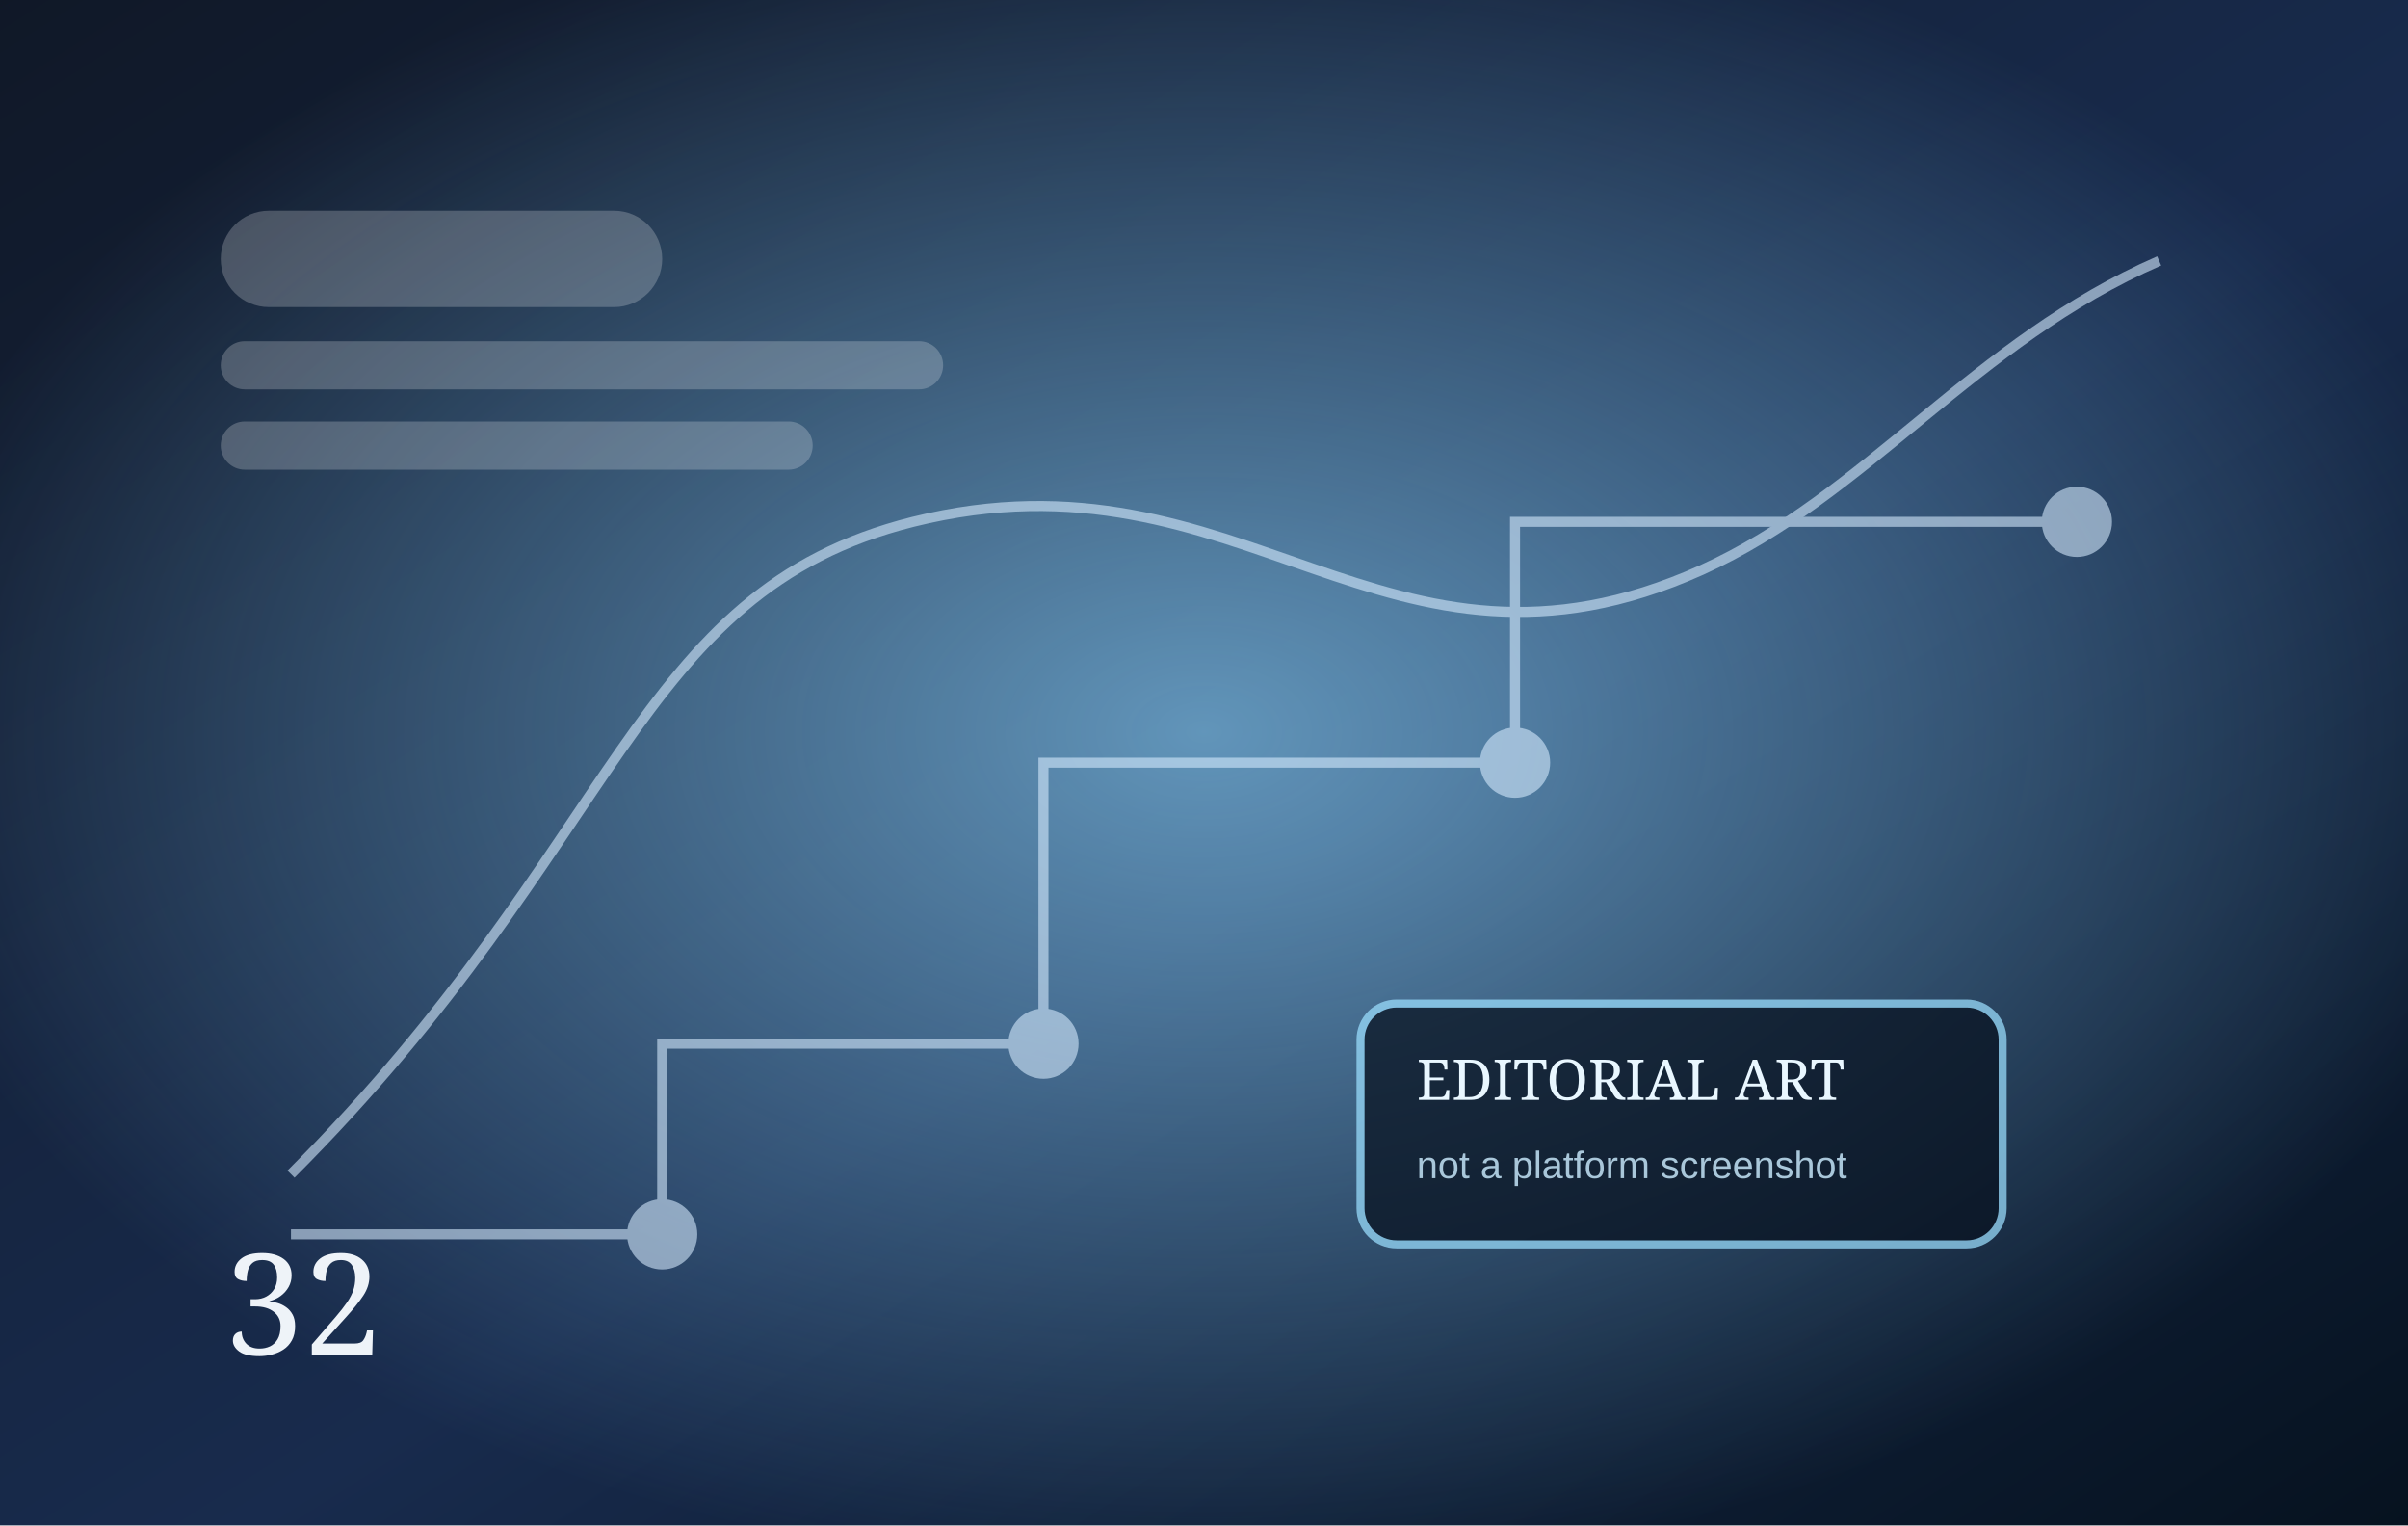
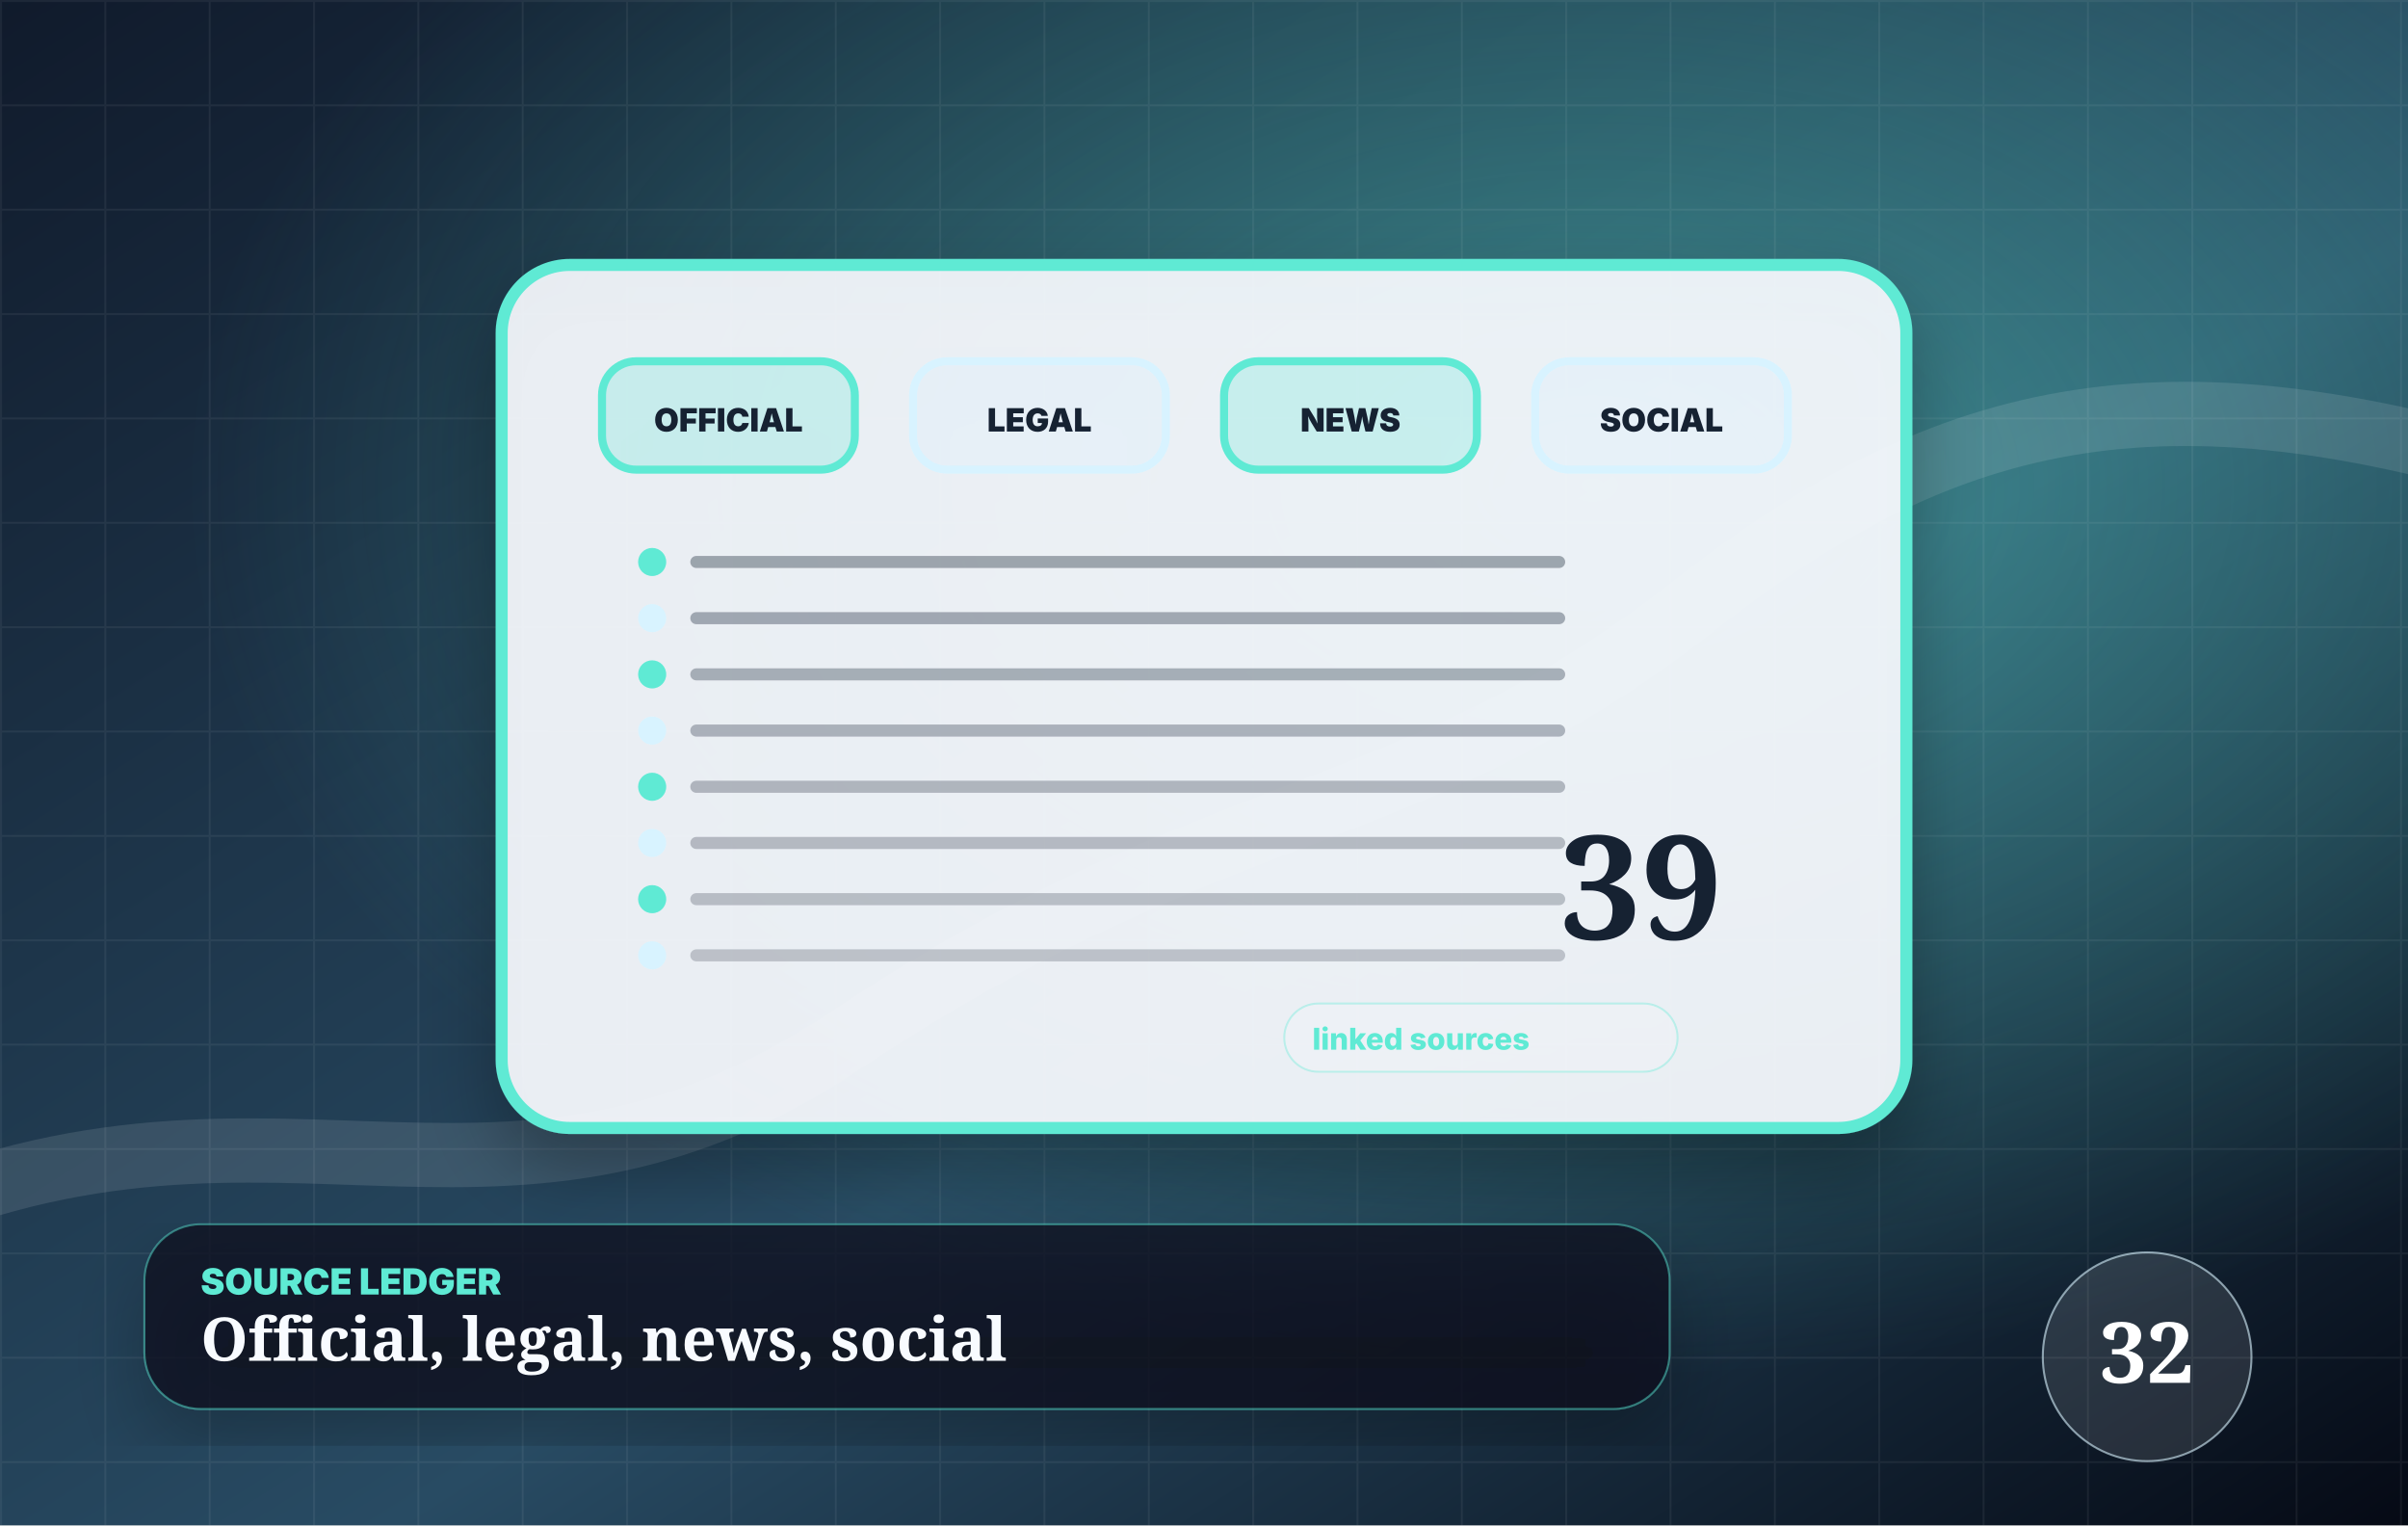
- <svg xmlns="http://www.w3.org/2000/svg" width="1200" height="760" viewBox="0 0 1200 760" role="img" aria-labelledby="title desc">
+ <svg xmlns="http://www.w3.org/2000/svg" width="1200" height="760" viewBox="0 0 1200 760" role="img" aria-labelledby="title-32 desc-32">
  <defs>
-     <linearGradient id="g" x1="0" y1="0" x2="1" y2="1">
-       <stop offset="0" stop-color="#101827" />
-       <stop offset="0.55" stop-color="#182b4d" />
-       <stop offset="1" stop-color="#06121f" />
+     <linearGradient id="bg-32" x1="0" y1="0" x2="1" y2="1">
+       <stop offset="0" stop-color="#101a2b" />
+       <stop offset="0.58" stop-color="#284b63" />
+       <stop offset="1" stop-color="#050914" />
    </linearGradient>
-     <radialGradient id="r" cx="50%" cy="48%" r="55%">
-       <stop offset="0" stop-color="#8fd7ff" stop-opacity="0.62" />
-       <stop offset="1" stop-color="#8fd7ff" stop-opacity="0" />
+     <radialGradient id="glow-32" cx="66%" cy="32%" r="58%">
+       <stop offset="0" stop-color="#5eead4" stop-opacity="0.42" />
+       <stop offset="1" stop-color="#5eead4" stop-opacity="0" />
    </radialGradient>
+     <pattern id="grid-32" width="52" height="52" patternUnits="userSpaceOnUse">
+       <path d="M52 0H0V52" fill="none" stroke="#ffffff" stroke-opacity="0.055" stroke-width="2" />
+     </pattern>
+     <filter id="soft-32" x="-20%" y="-20%" width="140%" height="140%">
+       <feDropShadow dx="0" dy="18" stdDeviation="18" flood-color="#000000" flood-opacity="0.32" />
+     </filter>
  </defs>
-   <rect width="1200" height="760" fill="url(#g)" />
-   <rect width="1200" height="760" fill="url(#r)" />
-   <g opacity="0.58" stroke="#d7ecff" stroke-width="5" fill="none">
-     <path d="M145 585 C310 420 315 295 455 260 C620 219 690 355 848 284 C930 247 984 170 1076 130" />
-     <path d="M145 615 L330 615 L330 520 L520 520 L520 380 L755 380 L755 260 L1035 260" />
-     <circle cx="330" cy="615" r="15" fill="#d7ecff" />
-     <circle cx="520" cy="520" r="15" fill="#d7ecff" />
-     <circle cx="755" cy="380" r="15" fill="#d7ecff" />
-     <circle cx="1035" cy="260" r="15" fill="#d7ecff" />
+   <rect width="1200" height="760" fill="url(#bg-32)" />
+   <rect width="1200" height="760" fill="url(#glow-32)" />
+   <rect width="1200" height="760" fill="url(#grid-32)" />
+   <path d="M-80 620C130 515 242 638 422 518C605 396 704 412 844 302C973 201 1082 178 1280 242" fill="none" stroke="#ffffff" stroke-opacity="0.11" stroke-width="32" />
+   <g filter="url(#soft-32)">
+     <rect x="250" y="132" width="700" height="430" rx="34" fill="#f8fbff" fill-opacity="0.92" stroke="#5eead4" stroke-width="6" />
+     <g transform="translate(300 180)">
+       <rect x="0" y="0" width="126" height="54" rx="17" fill="#5eead4" fill-opacity="0.25" stroke="#5eead4" stroke-width="4" />
+       <text x="63" y="35" font-family="Inter, Arial" font-size="16" font-weight="900" fill="#172033" text-anchor="middle">OFFICIAL</text>
+     </g>
+     <g transform="translate(455 180)">
+       <rect x="0" y="0" width="126" height="54" rx="17" fill="#d8f3ff" fill-opacity="0.25" stroke="#d8f3ff" stroke-width="4" />
+       <text x="63" y="35" font-family="Inter, Arial" font-size="16" font-weight="900" fill="#172033" text-anchor="middle">LEGAL</text>
+     </g>
+     <g transform="translate(610 180)">
+       <rect x="0" y="0" width="126" height="54" rx="17" fill="#5eead4" fill-opacity="0.25" stroke="#5eead4" stroke-width="4" />
+       <text x="63" y="35" font-family="Inter, Arial" font-size="16" font-weight="900" fill="#172033" text-anchor="middle">NEWS</text>
+     </g>
+     <g transform="translate(765 180)">
+       <rect x="0" y="0" width="126" height="54" rx="17" fill="#d8f3ff" fill-opacity="0.25" stroke="#d8f3ff" stroke-width="4" />
+       <text x="63" y="35" font-family="Inter, Arial" font-size="16" font-weight="900" fill="#172033" text-anchor="middle">SOCIAL</text>
+     </g>
+     <g transform="translate(325 280)">
+       <circle cx="0" cy="0" r="7" fill="#5eead4" />
+       <path d="M22 0h430" stroke="#172033" stroke-opacity="0.36" stroke-width="6" stroke-linecap="round" />
+     </g>
+     <g transform="translate(325 308)">
+       <circle cx="0" cy="0" r="7" fill="#d8f3ff" />
+       <path d="M22 0h430" stroke="#172033" stroke-opacity="0.34" stroke-width="6" stroke-linecap="round" />
+     </g>
+     <g transform="translate(325 336)">
+       <circle cx="0" cy="0" r="7" fill="#5eead4" />
+       <path d="M22 0h430" stroke="#172033" stroke-opacity="0.32" stroke-width="6" stroke-linecap="round" />
+     </g>
+     <g transform="translate(325 364)">
+       <circle cx="0" cy="0" r="7" fill="#d8f3ff" />
+       <path d="M22 0h430" stroke="#172033" stroke-opacity="0.3" stroke-width="6" stroke-linecap="round" />
+     </g>
+     <g transform="translate(325 392)">
+       <circle cx="0" cy="0" r="7" fill="#5eead4" />
+       <path d="M22 0h430" stroke="#172033" stroke-opacity="0.28" stroke-width="6" stroke-linecap="round" />
+     </g>
+     <g transform="translate(325 420)">
+       <circle cx="0" cy="0" r="7" fill="#d8f3ff" />
+       <path d="M22 0h430" stroke="#172033" stroke-opacity="0.26" stroke-width="6" stroke-linecap="round" />
+     </g>
+     <g transform="translate(325 448)">
+       <circle cx="0" cy="0" r="7" fill="#5eead4" />
+       <path d="M22 0h430" stroke="#172033" stroke-opacity="0.24" stroke-width="6" stroke-linecap="round" />
+     </g>
+     <g transform="translate(325 476)">
+       <circle cx="0" cy="0" r="7" fill="#d8f3ff" />
+       <path d="M22 0h430" stroke="#172033" stroke-opacity="0.22" stroke-width="6" stroke-linecap="round" />
+     </g>
+     <text x="818" y="468" font-family="Georgia, serif" font-size="72" font-weight="900" fill="#172033" text-anchor="middle">39</text>
+     <g>
+       <rect x="640" y="500" width="196" height="34" rx="17" fill="#ffffff" fill-opacity="0.12" stroke="#5eead4" stroke-opacity="0.35" />
+       <text x="654" y="523" font-family="Inter, Arial, sans-serif" font-size="15" font-weight="800" fill="#5eead4">linked sources</text>
+     </g>
  </g>
-   <g opacity="0.22" fill="#ffffff">
-     <rect x="110" y="105" width="220" height="48" rx="24" />
-     <rect x="110" y="170" width="360" height="24" rx="12" />
-     <rect x="110" y="210" width="295" height="24" rx="12" />
+   <g transform="translate(72 610)">
+     <rect x="0" y="0" width="760" height="92" rx="28" fill="#08111f" fill-opacity="0.74" stroke="#5eead4" stroke-opacity="0.45" filter="url(#soft-32)" />
+     <text x="28" y="35" font-family="Inter, Arial, sans-serif" font-size="18" font-weight="900" fill="#5eead4" text-anchor="start">SOURCE LEDGER</text>
+     <text x="28" y="68" font-family="Georgia, serif" font-size="30" font-weight="850" fill="#f8fbff" text-anchor="start">Official, legal, news, social</text>
  </g>
-   <g transform="translate(678 500)">
-     <rect x="0" y="0" width="320" height="120" rx="18" fill="#07111f" opacity="0.72" stroke="#9bdfff" stroke-width="4" />
-     <text x="28" y="48" font-family="Georgia, serif" font-size="28" fill="#e9f7ff">EDITORIAL ART</text>
-     <text x="28" y="87" font-family="Arial, sans-serif" font-size="19" fill="#a9c7da">not a platform screenshot</text>
+   <g transform="translate(1018 624)">
+     <circle cx="52" cy="52" r="52" fill="#ffffff" fill-opacity="0.11" stroke="#d8f3ff" stroke-opacity="0.6" />
+     <text x="52" y="65" font-family="Georgia, serif" font-size="42" font-weight="900" fill="#ffffff" text-anchor="middle">32</text>
  </g>
-   <text x="112" y="675" font-family="Georgia, serif" font-size="70" fill="#f7fbff" opacity="0.96">32</text>
</svg>
